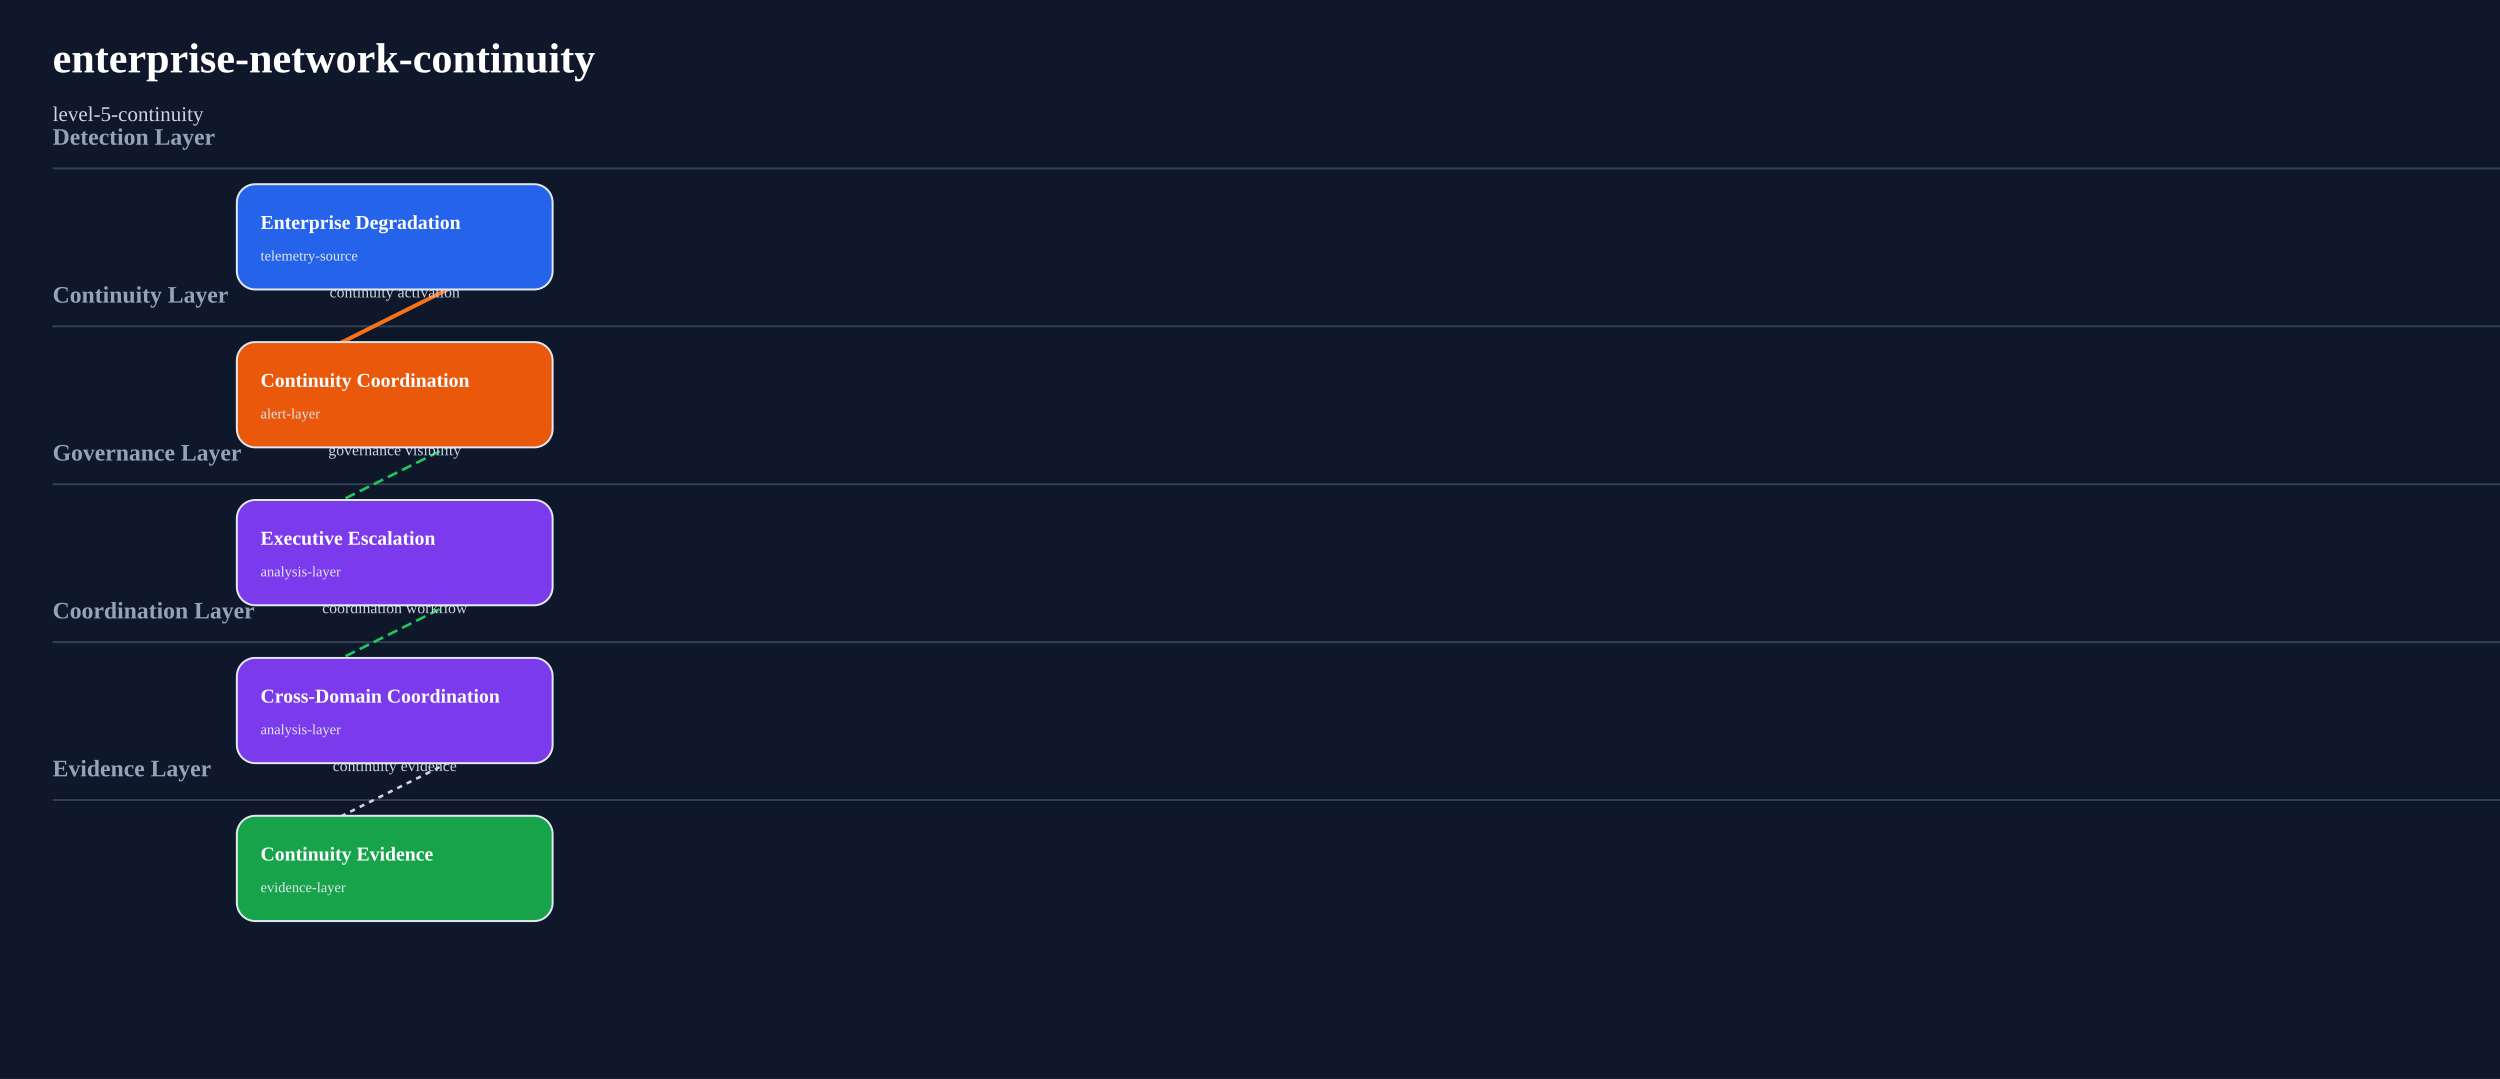
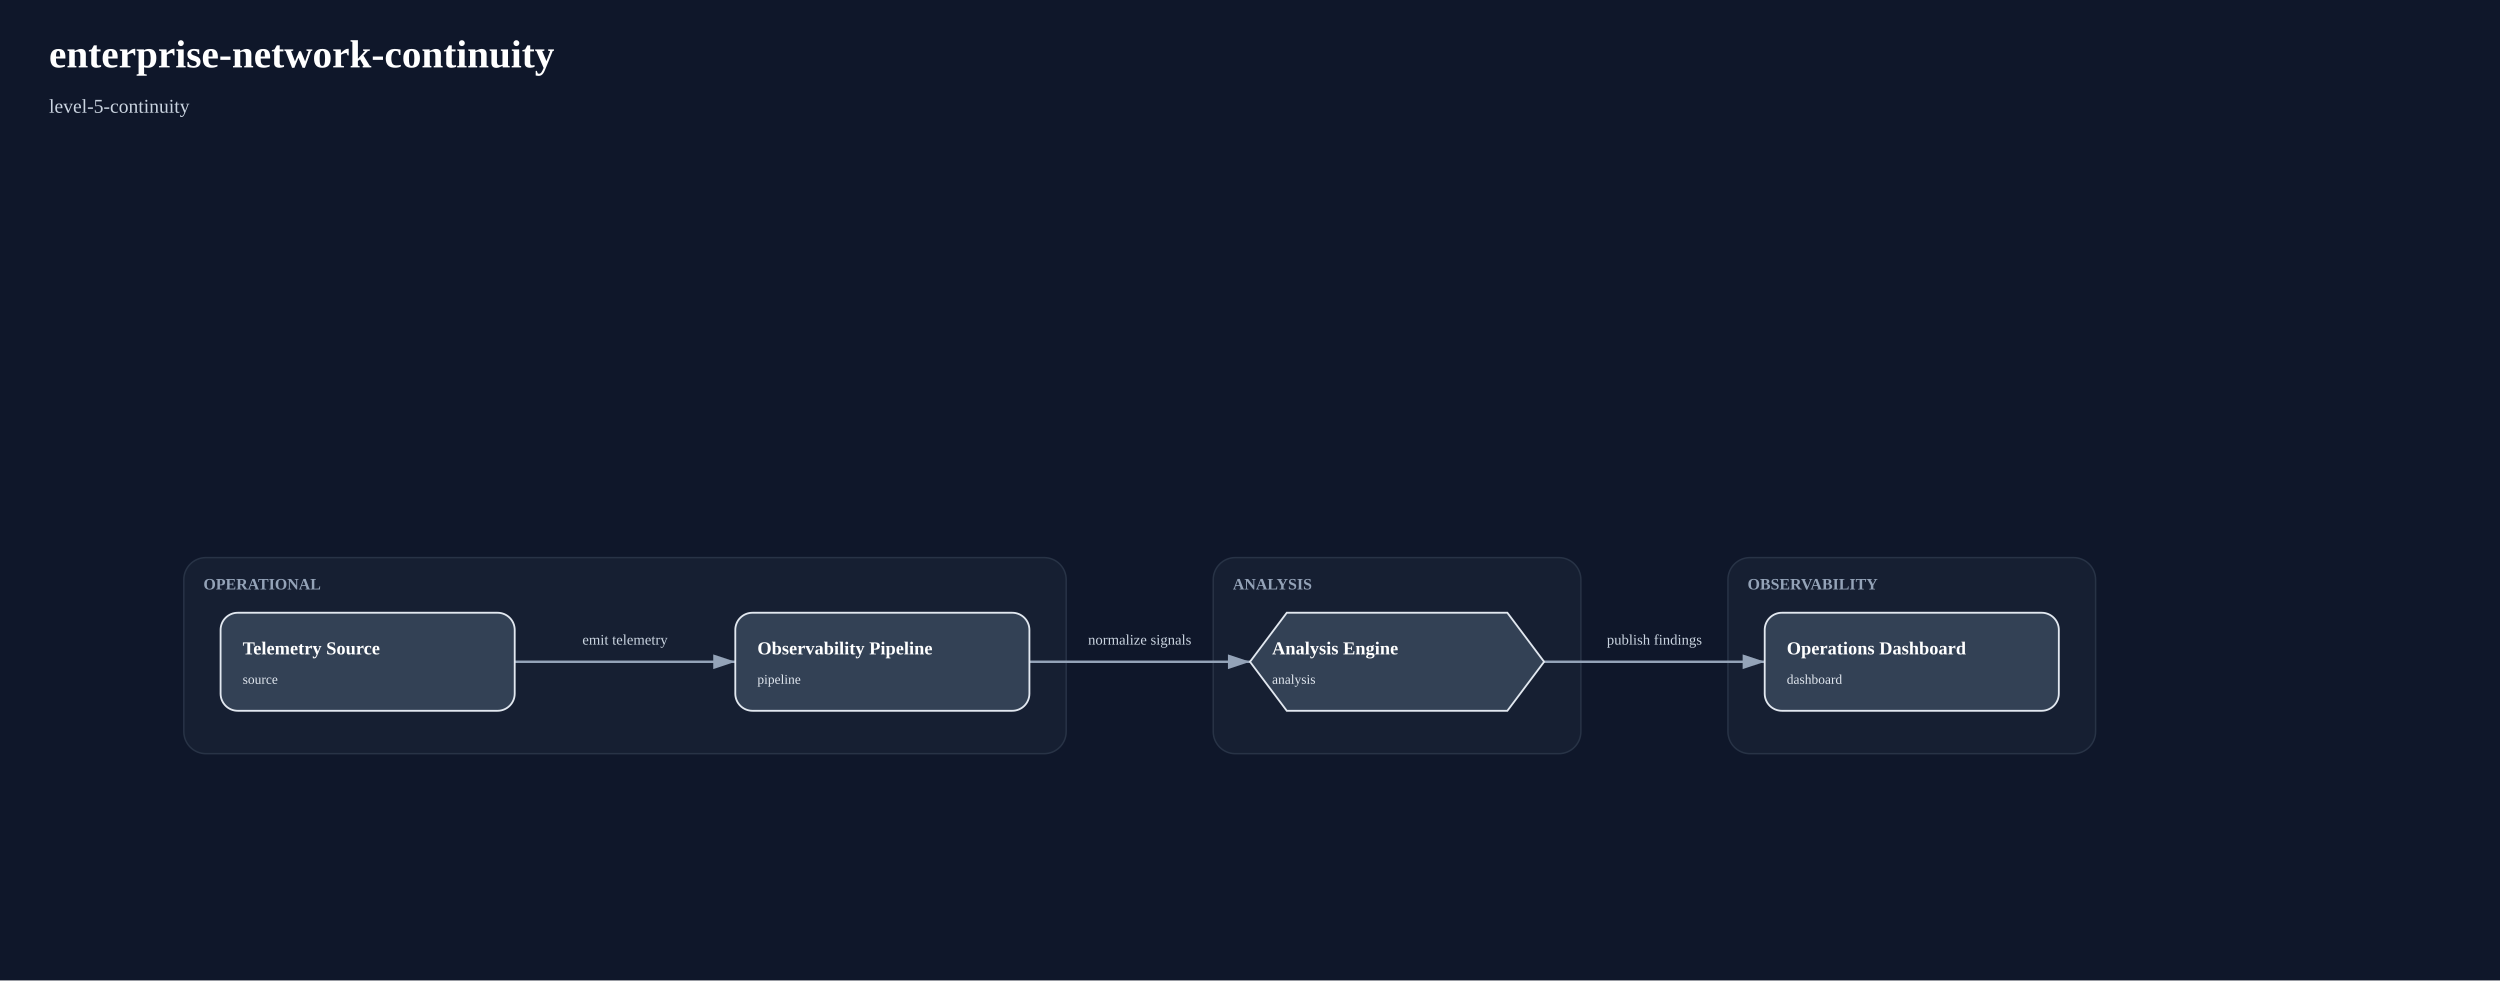
- <svg xmlns="http://www.w3.org/2000/svg" width="1900" height="820">
+ <svg xmlns="http://www.w3.org/2000/svg" width="2040" height="800">
  <rect width="100%" height="100%" fill="#0f172a" />
  <defs>
    <marker id="arrow" markerWidth="10" markerHeight="10" refX="9" refY="3" orient="auto" markerUnits="strokeWidth">
      <path d="M0,0 L0,6 L9,3 z" fill="#94a3b8" />
    </marker>
  </defs>
  <text x="40" y="55" fill="#ffffff" font-size="32" font-weight="bold">enterprise-network-continuity</text>
  <text x="40" y="92" fill="#cbd5e1" font-size="16">level-5-continuity</text>
-   <text x="40" y="110" fill="#94a3b8" font-size="18" font-weight="bold">Detection Layer</text>
-   <line x1="40" y1="128" x2="2100" y2="128" stroke="#334155" stroke-width="1.5" />
-   <text x="40" y="230" fill="#94a3b8" font-size="18" font-weight="bold">Continuity Layer</text>
-   <line x1="40" y1="248" x2="2100" y2="248" stroke="#334155" stroke-width="1.5" />
-   <text x="40" y="350" fill="#94a3b8" font-size="18" font-weight="bold">Governance Layer</text>
-   <line x1="40" y1="368" x2="2100" y2="368" stroke="#334155" stroke-width="1.5" />
-   <text x="40" y="470" fill="#94a3b8" font-size="18" font-weight="bold">Coordination Layer</text>
-   <line x1="40" y1="488" x2="2100" y2="488" stroke="#334155" stroke-width="1.5" />
-   <text x="40" y="590" fill="#94a3b8" font-size="18" font-weight="bold">Evidence Layer</text>
-   <line x1="40" y1="608" x2="2100" y2="608" stroke="#334155" stroke-width="1.5" />
-   <line x1="420" y1="180" x2="180" y2="300" stroke="#f97316" stroke-width="3" stroke-dasharray="" marker-end="url(#arrow)" />
-   <text x="300.0" y="226.0" fill="#cbd5e1" font-size="12" text-anchor="middle">continuity activation</text>
-   <line x1="420" y1="300" x2="180" y2="420" stroke="#22c55e" stroke-width="2" stroke-dasharray="8,4" marker-end="url(#arrow)" />
-   <text x="300.0" y="346.0" fill="#cbd5e1" font-size="12" text-anchor="middle">governance visibility</text>
-   <line x1="420" y1="420" x2="180" y2="540" stroke="#22c55e" stroke-width="2" stroke-dasharray="8,4" marker-end="url(#arrow)" />
-   <text x="300.0" y="466.0" fill="#cbd5e1" font-size="12" text-anchor="middle">coordination workflow</text>
-   <line x1="420" y1="540" x2="180" y2="660" stroke="#cbd5e1" stroke-width="2" stroke-dasharray="4,4" marker-end="url(#arrow)" />
-   <text x="300.0" y="586.0" fill="#cbd5e1" font-size="12" text-anchor="middle">continuity evidence</text>
-   <rect x="180" y="140" width="240" height="80" rx="14" fill="#2563eb" stroke="#e2e8f0" stroke-width="1.5" />
-   <text x="198" y="174" fill="#ffffff" font-size="15" font-weight="bold">Enterprise Degradation</text>
-   <text x="198" y="198" fill="#e2e8f0" font-size="11">telemetry-source</text>
-   <rect x="180" y="260" width="240" height="80" rx="14" fill="#ea580c" stroke="#e2e8f0" stroke-width="1.5" />
-   <text x="198" y="294" fill="#ffffff" font-size="15" font-weight="bold">Continuity Coordination</text>
-   <text x="198" y="318" fill="#e2e8f0" font-size="11">alert-layer</text>
-   <rect x="180" y="380" width="240" height="80" rx="14" fill="#7c3aed" stroke="#e2e8f0" stroke-width="1.5" />
-   <text x="198" y="414" fill="#ffffff" font-size="15" font-weight="bold">Executive Escalation</text>
-   <text x="198" y="438" fill="#e2e8f0" font-size="11">analysis-layer</text>
-   <rect x="180" y="500" width="240" height="80" rx="14" fill="#7c3aed" stroke="#e2e8f0" stroke-width="1.5" />
-   <text x="198" y="534" fill="#ffffff" font-size="15" font-weight="bold">Cross-Domain Coordination</text>
-   <text x="198" y="558" fill="#e2e8f0" font-size="11">analysis-layer</text>
-   <rect x="180" y="620" width="240" height="80" rx="14" fill="#16a34a" stroke="#e2e8f0" stroke-width="1.5" />
-   <text x="198" y="654" fill="#ffffff" font-size="15" font-weight="bold">Continuity Evidence</text>
-   <text x="198" y="678" fill="#e2e8f0" font-size="11">evidence-layer</text>
+   <rect x="150" y="455" width="720" height="160" rx="18" fill="#1e293b" opacity="0.45" stroke="#475569" stroke-width="1.2" />
+   <text x="166" y="481" fill="#94a3b8" font-size="13" font-weight="bold">OPERATIONAL</text>
+   <rect x="990" y="455" width="300" height="160" rx="18" fill="#1e293b" opacity="0.45" stroke="#475569" stroke-width="1.2" />
+   <text x="1006" y="481" fill="#94a3b8" font-size="13" font-weight="bold">ANALYSIS</text>
+   <rect x="1410" y="455" width="300" height="160" rx="18" fill="#1e293b" opacity="0.45" stroke="#475569" stroke-width="1.2" />
+   <text x="1426" y="481" fill="#94a3b8" font-size="13" font-weight="bold">OBSERVABILITY</text>
+   <line x1="420" y1="540" x2="600" y2="540" stroke="#94a3b8" stroke-width="2" stroke-dasharray="" marker-end="url(#arrow)" />
+   <text x="510.0" y="526.0" fill="#cbd5e1" font-size="12" text-anchor="middle">emit telemetry</text>
+   <line x1="840" y1="540" x2="1020" y2="540" stroke="#94a3b8" stroke-width="2" stroke-dasharray="" marker-end="url(#arrow)" />
+   <text x="930.0" y="526.0" fill="#cbd5e1" font-size="12" text-anchor="middle">normalize signals</text>
+   <line x1="1260" y1="540" x2="1440" y2="540" stroke="#94a3b8" stroke-width="2" stroke-dasharray="" marker-end="url(#arrow)" />
+   <text x="1350.0" y="526.0" fill="#cbd5e1" font-size="12" text-anchor="middle">publish findings</text>
+   <rect x="180" y="500" width="240" height="80" rx="14" fill="#334155" stroke="#e2e8f0" stroke-width="1.5" />
+   <text x="198" y="534" fill="#ffffff" font-size="15" font-weight="bold">Telemetry Source</text>
+   <text x="198" y="558" fill="#e2e8f0" font-size="11">source</text>
+   <rect x="600" y="500" width="240" height="80" rx="14" fill="#334155" stroke="#e2e8f0" stroke-width="1.5" />
+   <text x="618" y="534" fill="#ffffff" font-size="15" font-weight="bold">Observability Pipeline</text>
+   <text x="618" y="558" fill="#e2e8f0" font-size="11">pipeline</text>
+   <polygon points="1050,500 1230,500 1260,540 1230,580 1050,580 1020,540" fill="#334155" stroke="#e2e8f0" stroke-width="1.5" />
+   <text x="1038" y="534" fill="#ffffff" font-size="15" font-weight="bold">Analysis Engine</text>
+   <text x="1038" y="558" fill="#e2e8f0" font-size="11">analysis</text>
+   <rect x="1440" y="500" width="240" height="80" rx="14" fill="#334155" stroke="#e2e8f0" stroke-width="1.5" />
+   <text x="1458" y="534" fill="#ffffff" font-size="15" font-weight="bold">Operations Dashboard</text>
+   <text x="1458" y="558" fill="#e2e8f0" font-size="11">dashboard</text>
</svg>
